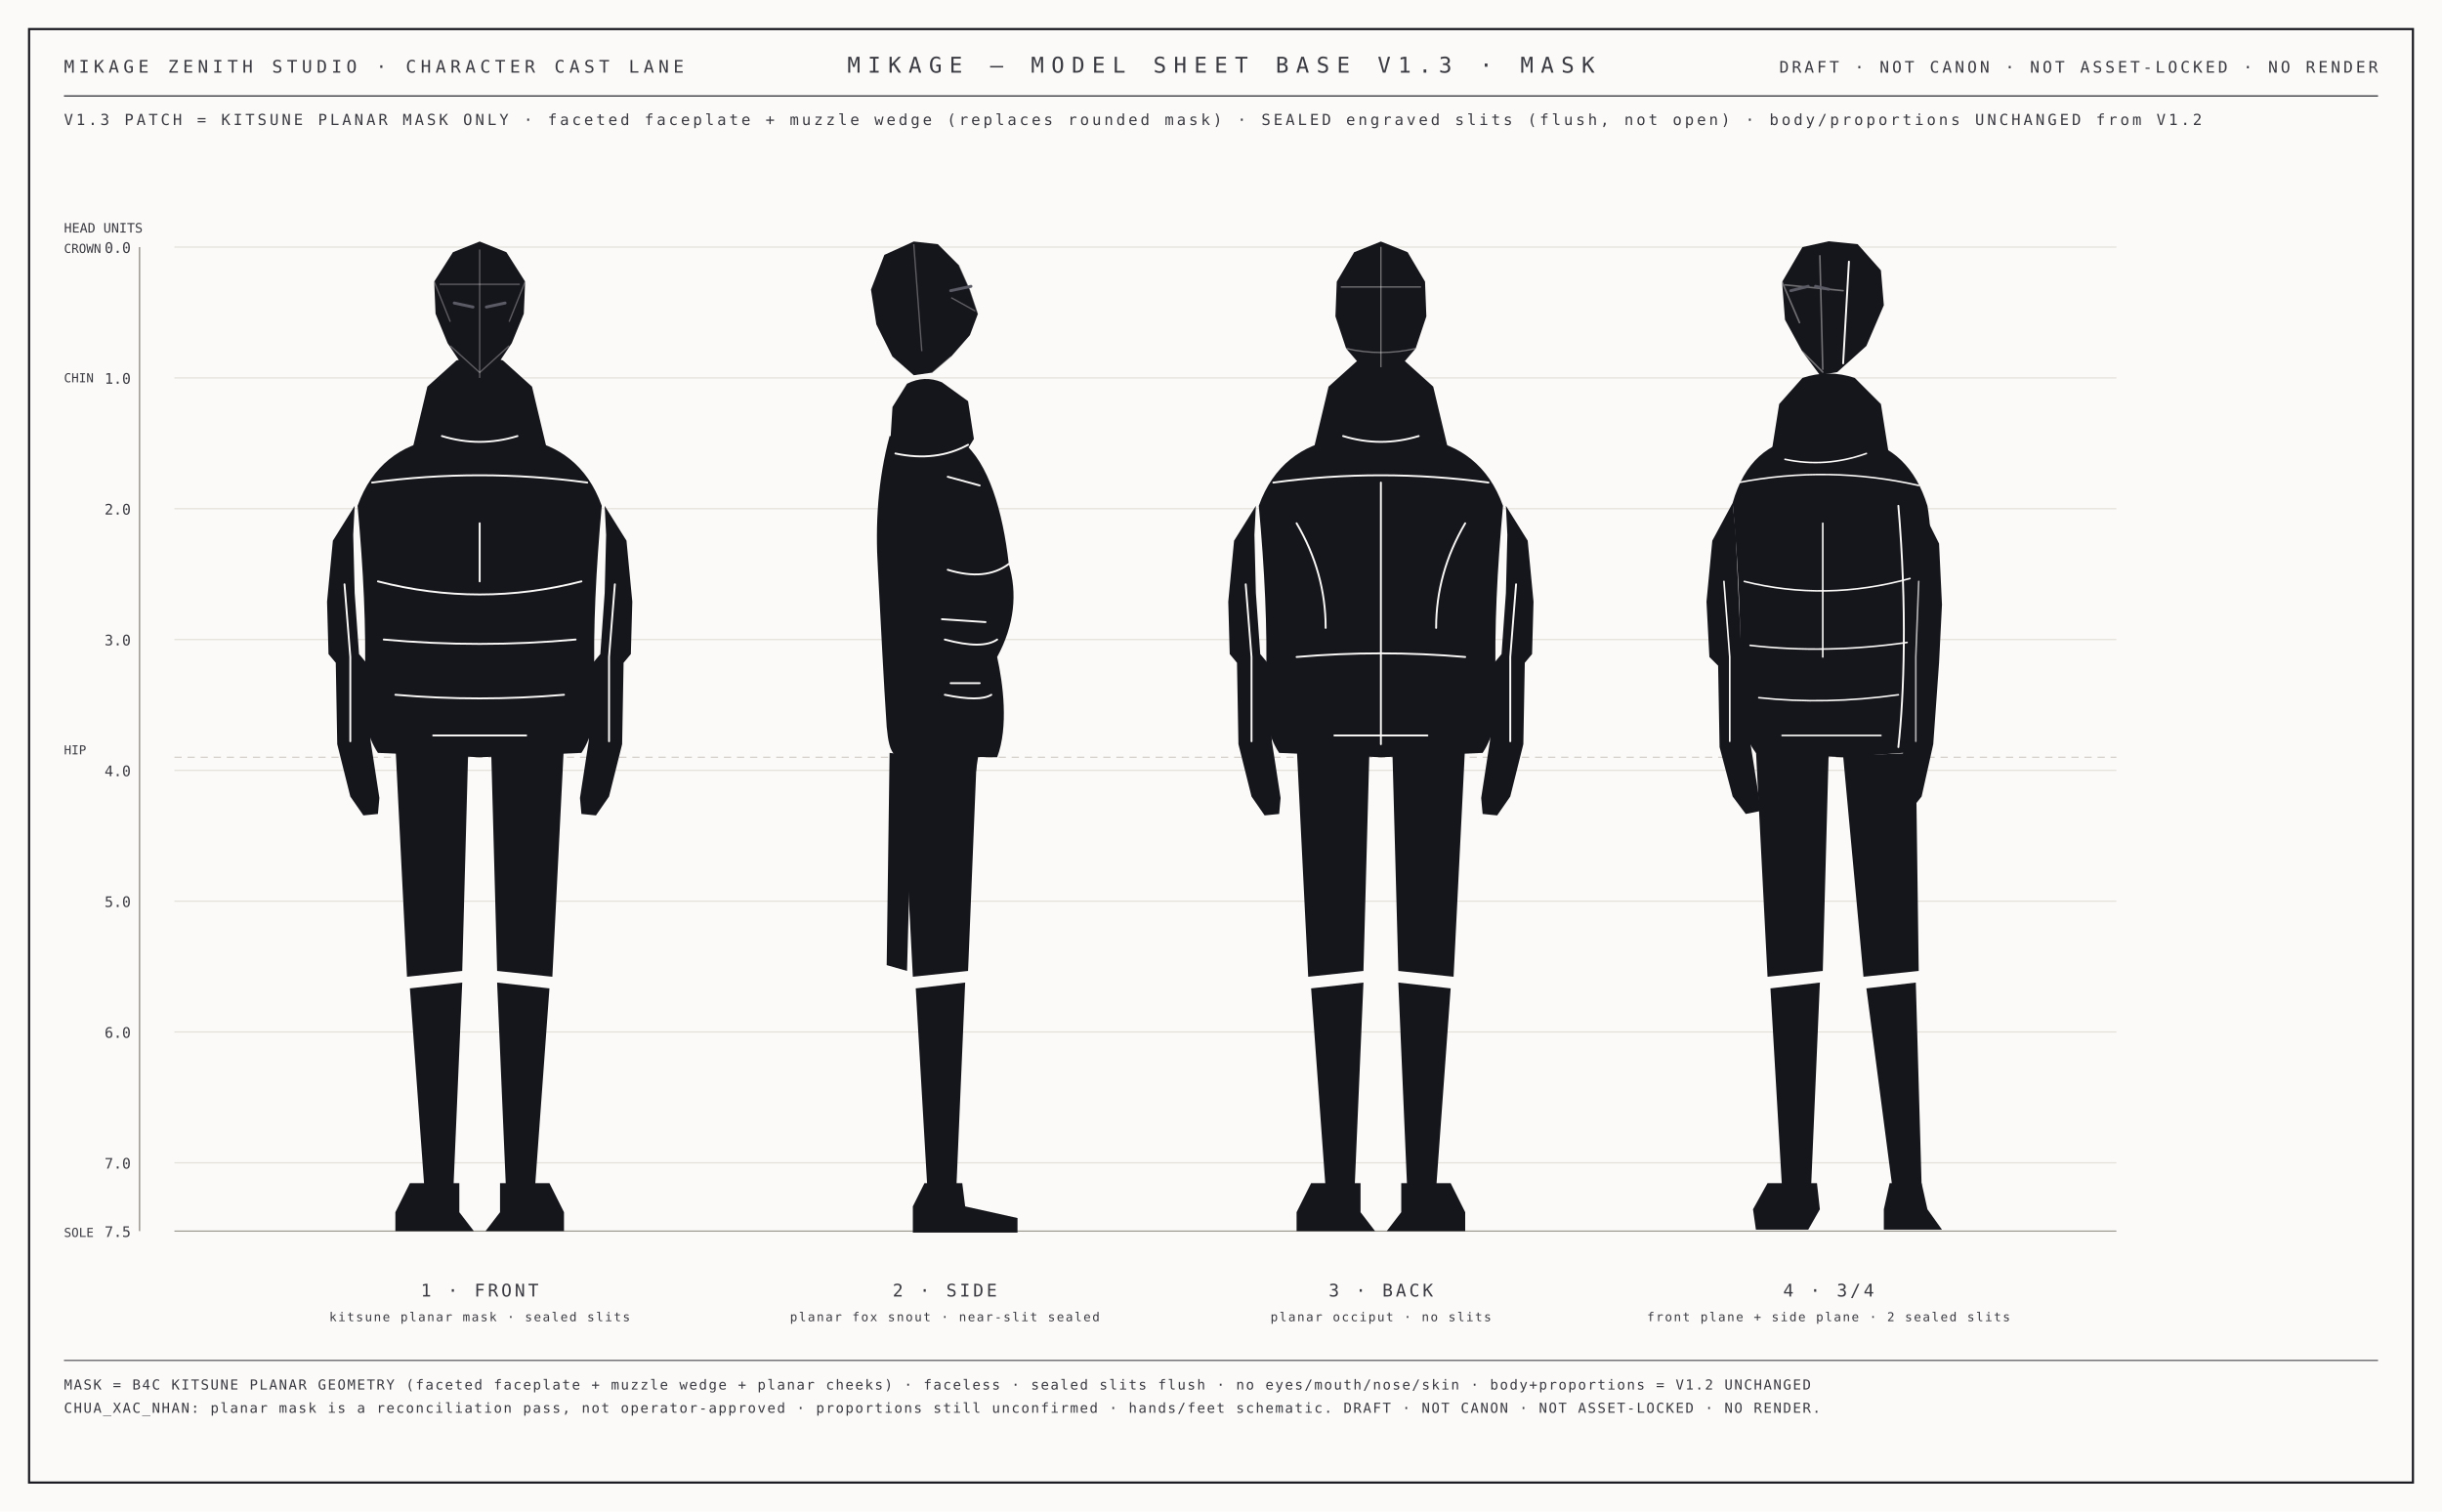
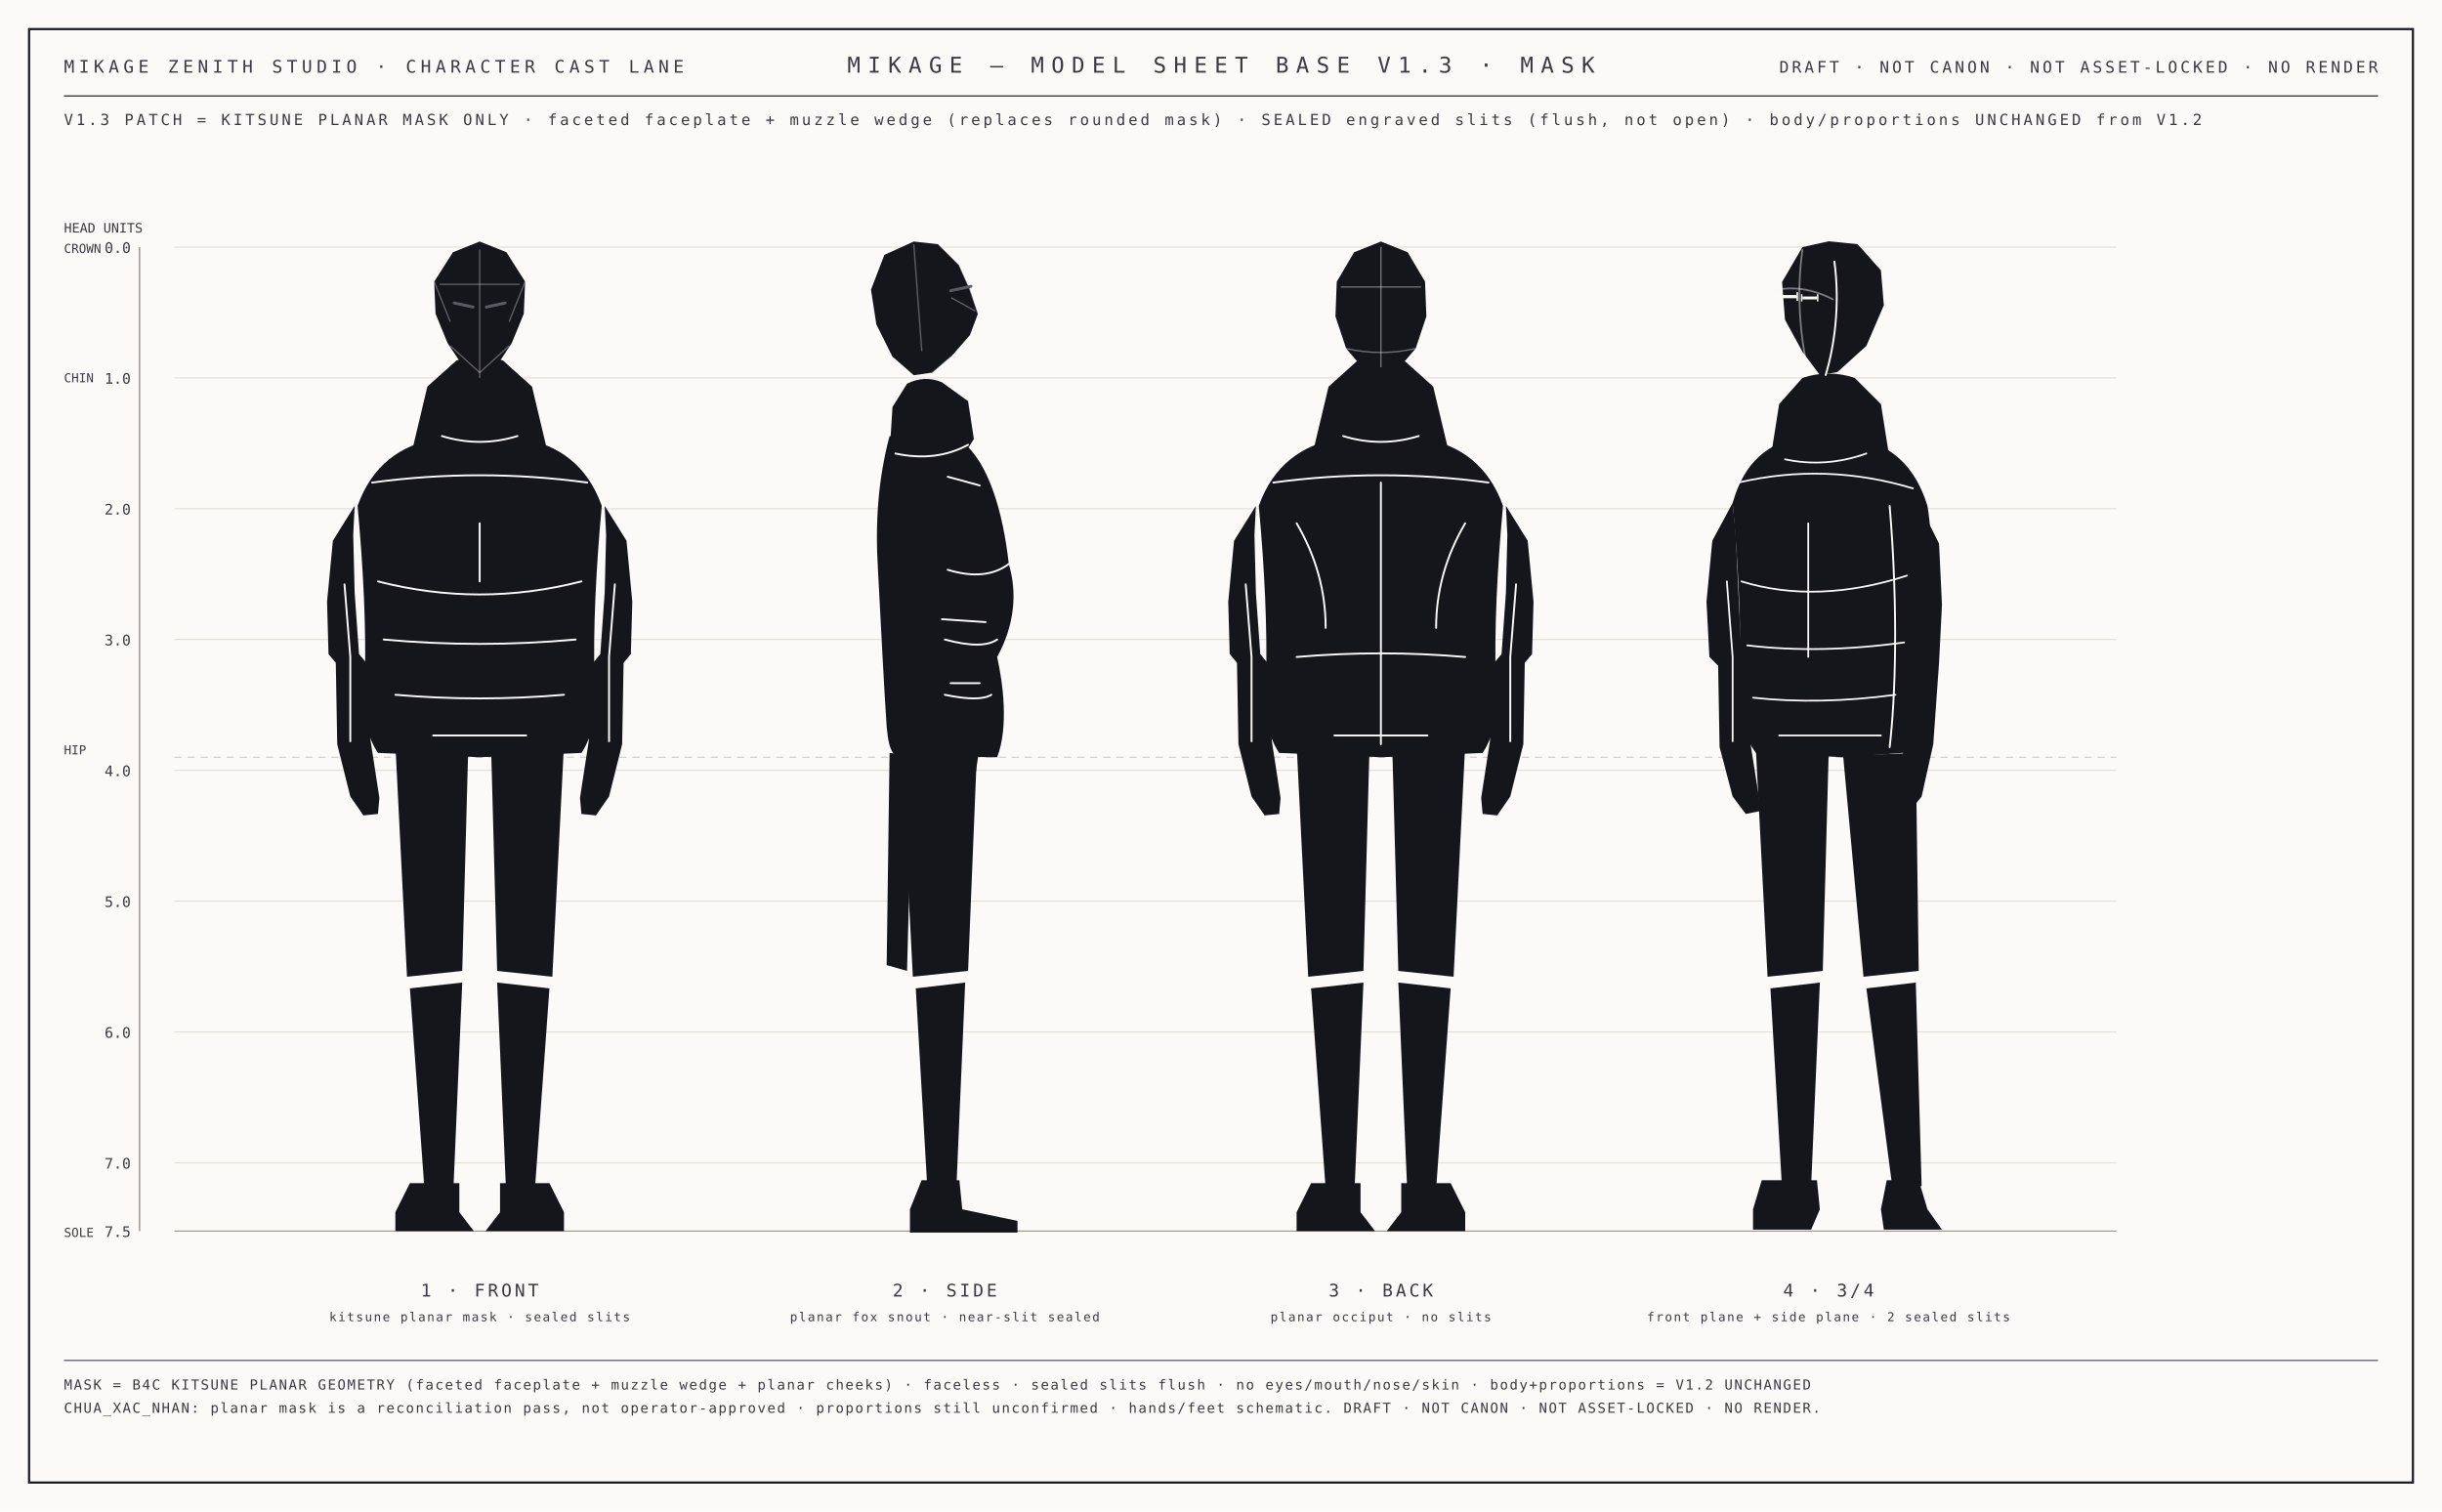
<svg xmlns="http://www.w3.org/2000/svg" viewBox="0 0 1680 1040" width="1680" height="1040" font-family="ui-monospace, 'Space Mono', monospace">
  <defs>
    <style>
      .mono{font-family:ui-monospace,'Space Mono',monospace;}
      text{fill:#3a3a42;}
    </style>
    <path id="maskKitsune" d="M0,-52 L20,-44 L34,-22 L33,2 L24,24 L12,42 L0,52 L-12,42 L-24,24 L-33,2 L-34,-22 L-20,-44 Z" />
    <g id="maskKitsuneFacets" fill="none">
      <path d="M0,-46 L0,50" />
      <path d="M-30,-20 L30,-20" />
      <path d="M-34,-22 L-22,8" />
      <path d="M34,-22 L22,8" />
      <path d="M-22,26 L0,46" />
      <path d="M22,26 L0,46" />
    </g>
    <g id="maskKitsuneSlits" fill="none" stroke="#5b5b66" stroke-width="2.2" stroke-linecap="round">
      <path d="M-19,-6 L-5,-3" />
      <path d="M19,-6 L5,-3" />
    </g>
    <path id="maskKitsuneProfile" d="M-8,-52 L10,-50 L26,-34 L34,-16 L40,2 L34,18 L20,34 L6,46 L-8,48 L-24,34 L-36,10 L-40,-16 L-30,-42 Z" />
    <g id="maskKitsuneProfileFacets" fill="none">
      <path d="M26,-34 L34,-16 L40,2" />
      <path d="M20,-10 L38,0" />
      <path d="M6,46 L20,34" />
      <path d="M-8,-50 L-2,30" />
    </g>
    <path id="maskKitsuneBack" d="M0,-52 L20,-44 L33,-22 L34,4 L26,28 L14,42 L0,46 L-14,42 L-26,28 L-34,4 L-33,-22 L-20,-44 Z" />
    <g id="maskKitsuneBackFacets" fill="none">
      <path d="M0,-48 L0,42" />
      <path d="M-30,-18 L30,-18" />
      <path d="M-26,28 Q0,34 26,28" />
    </g>
    <g id="bodyNoHelmet" fill="#15151c">
      <polygon points="372,512 422,520 418,668 380,672" />
      <polygon points="382,680 418,676 412,816 392,818" />
      <polygon points="488,512 438,520 442,668 480,672" />
      <polygon points="478,680 442,676 448,816 468,818" />
      <path d="M382,814 L416,814 L416,834 L426,847 L372,847 L372,834 Z" />
      <path d="M478,814 L444,814 L444,834 L434,847 L488,847 L488,834 Z" />
      <path d="M344,348 L329,372 L325,414 L326,450 L331,456 L332,512 L341,548 L350,561 L360,560 L361,549 L355,510 L352,456 L347,450 L344,408 L343,368 Z" />
      <path d="M516,348 L531,372 L535,414 L534,450 L529,456 L528,512 L519,548 L510,561 L500,560 L499,549 L505,510 L508,456 L513,450 L516,408 L517,368 Z" />
      <path d="M400,302 C376,306 356,320 346,348 C350,392 352,432 351,470 C350,492 352,506 360,518 L430,521 L500,518 C508,506 510,492 509,470 C508,432 510,392 514,348 C504,320 484,306 460,302 Z" />
      <path d="M384,308 L394,266 L414,248 Q430,243 446,248 L466,266 L476,308 L456,320 Q430,326 404,320 Z" />
    </g>
    <g id="frontBodySeams" fill="none" stroke="#fbfaf8" stroke-width="1.3" stroke-linecap="round">
      <path d="M356,332 Q430,322 504,332" />
      <path d="M360,400 Q430,418 500,400" />
      <path d="M430,360 L430,400" />
      <path d="M364,440 Q430,446 496,440" />
      <path d="M372,478 Q430,483 488,478" />
      <path d="M398,506 L462,506" />
      <path d="M337,402 L341,452 L341,510" />
      <path d="M523,402 L519,452 L519,510" />
      <path d="M404,300 Q430,308 456,300" />
    </g>
    <g id="backBodySeams" fill="none" stroke="#fbfaf8" stroke-width="1.3" stroke-linecap="round">
      <path d="M356,332 Q430,322 504,332" />
      <path d="M430,332 L430,512" />
      <path d="M372,360 Q392,394 392,432" />
      <path d="M488,360 Q468,394 468,432" />
      <path d="M372,452 Q430,447 488,452" />
      <path d="M398,506 L462,506" />
      <path d="M337,402 L341,452 L341,510" />
      <path d="M523,402 L519,452 L519,510" />
      <path d="M404,300 Q430,308 456,300" />
    </g>
  </defs>
  <rect width="1680" height="1040" fill="#fbfaf8" />
  <rect x="20" y="20" width="1640" height="1000" fill="none" stroke="#1a1a22" stroke-width="1.5" />
  <text class="mono" x="44" y="50" font-size="12" letter-spacing="3" fill="#3a3a42">MIKAGE ZENITH STUDIO  ·  CHARACTER CAST LANE</text>
  <text class="mono" x="840" y="50" font-size="15" letter-spacing="5" text-anchor="middle" fill="#1a1a22">MIKAGE — MODEL SHEET BASE  V1.3 · MASK</text>
  <text class="mono" x="1636" y="50" font-size="11" letter-spacing="2" text-anchor="end" fill="#b03a2e">DRAFT · NOT CANON · NOT ASSET-LOCKED · NO RENDER</text>
  <line x1="44" y1="66" x2="1636" y2="66" stroke="#1a1a22" stroke-width="0.8" />
  <text class="mono" x="44" y="86" font-size="10.5" letter-spacing="2" fill="#6a6a74">V1.3 PATCH = KITSUNE PLANAR MASK ONLY · faceted faceplate + muzzle wedge (replaces rounded mask) · SEALED engraved slits (flush, not open) · body/proportions UNCHANGED from V1.2</text>
  <g class="mono" font-size="10" fill="#6a6a74">
    <g stroke="#e3e0d9" stroke-width="0.8">
      <line x1="120" y1="170" x2="1456" y2="170" />
      <line x1="120" y1="260" x2="1456" y2="260" />
      <line x1="120" y1="350" x2="1456" y2="350" />
      <line x1="120" y1="440" x2="1456" y2="440" />
      <line x1="120" y1="521" x2="1456" y2="521" stroke="#d2cfc7" stroke-dasharray="5 4" />
      <line x1="120" y1="530" x2="1456" y2="530" />
      <line x1="120" y1="620" x2="1456" y2="620" />
      <line x1="120" y1="710" x2="1456" y2="710" />
      <line x1="120" y1="800" x2="1456" y2="800" />
      <line x1="120" y1="847" x2="1456" y2="847" stroke="#9a978f" />
    </g>
    <line x1="96" y1="170" x2="96" y2="847" stroke="#9a978f" stroke-width="1" />
    <g text-anchor="end" fill="#3a3a42">
      <text x="90" y="174">0.0</text>
      <text x="90" y="264">1.0</text>
      <text x="90" y="354">2.0</text>
      <text x="90" y="444">3.0</text>
      <text x="90" y="534">4.0</text>
      <text x="90" y="624">5.0</text>
      <text x="90" y="714">6.0</text>
      <text x="90" y="804">7.0</text>
      <text x="90" y="851">7.5</text>
    </g>
    <g fill="#9a9790" font-size="8.5">
      <text x="44" y="174">CROWN</text>
      <text x="44" y="263">CHIN</text>
      <text x="44" y="519">HIP</text>
      <text x="44" y="851">SOLE</text>
    </g>
    <text x="44" y="160" font-size="9" fill="#6a6a74">HEAD UNITS</text>
  </g>
  <use href="#bodyNoHelmet" transform="translate(-100,0)" />
  <use href="#maskKitsune" transform="translate(330,214) scale(0.92)" fill="#15151c" />
  <use href="#frontBodySeams" transform="translate(-100,0)" />
  <use href="#maskKitsuneFacets" transform="translate(330,214) scale(0.92)" stroke="#fbfaf8" stroke-width="1.0" stroke-opacity="0.32" />
  <use href="#maskKitsuneSlits" transform="translate(330,214) scale(0.92)" />
  <text class="mono" x="330" y="892" font-size="12" letter-spacing="2" text-anchor="middle" fill="#1a1a22">1 · FRONT</text>
  <text class="mono" x="330" y="909" font-size="8.5" letter-spacing="1" text-anchor="middle" fill="#6a6a74">kitsune planar mask · sealed slits</text>
  <g fill="#15151c">
    <polygon points="612,518 628,520 624,668 610,664" />
    <polygon points="620,516 672,520 666,668 628,672" />
    <polygon points="630,680 664,676 658,816 638,818" />
-     <path d="M636,814 L662,814 L664,830 L700,838 L700,848 L628,848 L628,830 Z" />
+     <path d="M634,812 L660,812 L662,832 L700,840 L700,848 L626,848 L626,832 Z" />
    <path d="M612,300 C604,330 602,360 604,392 C606,430 608,470 610,500 C611,510 612,516 616,520 L686,521 C694,500 690,470 686,452 C698,430 700,408 694,388 C690,352 680,318 662,304 Z" />
    <path d="M612,312 L614,280 L624,264 Q636,258 648,263 L666,276 L670,302 L660,318 Q636,324 616,318 Z" />
    <path d="M650,312 L672,322 L676,360 L674,420 L678,430 L676,500 L670,540 L660,556 L650,554 L652,508 L650,432 L646,424 L648,360 L646,326 Z" />
    <use href="#maskKitsuneProfile" transform="translate(636,214) scale(0.92)" />
  </g>
  <g fill="none" stroke="#fbfaf8" stroke-width="1.3" stroke-linecap="round">
    <path d="M652,392 Q678,400 694,388" />
    <path d="M650,440 Q676,447 686,440" />
    <path d="M650,478 Q674,483 682,478" />
    <path d="M652,328 L674,334" />
    <path d="M648,426 L678,428" />
    <path d="M654,470 L674,470" />
    <path d="M616,312 Q644,318 666,306" />
  </g>
  <use href="#maskKitsuneProfileFacets" transform="translate(636,214) scale(0.92)" stroke="#fbfaf8" stroke-width="1.0" stroke-opacity="0.32" />
  <path d="M654,200 L668,197" stroke="#5b5b66" stroke-width="2" stroke-linecap="round" />
  <text class="mono" x="650" y="892" font-size="12" letter-spacing="2" text-anchor="middle" fill="#1a1a22">2 · SIDE</text>
  <text class="mono" x="650" y="909" font-size="8.5" letter-spacing="1" text-anchor="middle" fill="#6a6a74">planar fox snout · near-slit sealed</text>
  <use href="#bodyNoHelmet" transform="translate(520,0)" />
  <use href="#maskKitsuneBack" transform="translate(950,214) scale(0.92)" fill="#15151c" />
  <use href="#backBodySeams" transform="translate(520,0)" />
  <use href="#maskKitsuneBackFacets" transform="translate(950,214) scale(0.92)" stroke="#fbfaf8" stroke-width="1.0" stroke-opacity="0.4" />
  <text class="mono" x="950" y="892" font-size="12" letter-spacing="2" text-anchor="middle" fill="#1a1a22">3 · BACK</text>
  <text class="mono" x="950" y="909" font-size="8.5" letter-spacing="1" text-anchor="middle" fill="#6a6a74">planar occiput · no slits</text>
  <g fill="#15151c">
    <polygon points="1268,520 1318,518 1320,668 1282,672" />
    <polygon points="1284,680 1318,676 1322,816 1302,818" />
-     <path d="M1300,814 L1322,814 L1326,832 L1336,846 L1296,846 L1296,832 Z" />
+     <path d="M1298,812 L1320,812 L1326,832 L1336,846 L1296,846 L1294,832 Z" />
    <path d="M1322,350 L1334,374 L1336,416 L1334,456 L1330,512 L1322,548 L1314,558 L1306,552 L1310,510 L1312,456 L1314,410 L1314,366 Z" />
    <polygon points="1208,516 1258,520 1254,668 1216,672" />
    <polygon points="1218,680 1252,676 1246,816 1226,818" />
-     <path d="M1216,814 L1250,814 L1252,832 L1244,846 L1208,846 L1206,832 Z" />
+     <path d="M1212,812 L1250,812 L1252,832 L1246,846 L1206,846 L1206,832 Z" />
    <path d="M1242,300 C1216,304 1200,318 1192,346 C1196,390 1198,432 1197,470 C1196,492 1199,506 1208,518 L1268,521 L1322,517 C1330,500 1330,474 1328,450 C1330,412 1330,372 1326,348 C1318,322 1302,306 1278,302 Z" />
    <path d="M1218,316 L1224,278 L1240,260 Q1258,254 1276,260 L1294,278 L1300,316 L1280,326 Q1256,332 1232,326 Z" />
    <path d="M1192,346 L1178,372 L1174,414 L1176,452 L1182,458 L1183,514 L1192,548 L1201,560 L1211,558 L1210,548 L1204,510 L1202,456 L1198,450 L1196,408 L1194,366 Z" />
    <path d="M1258,166 L1240,170 L1226,194 L1228,220 L1240,242 L1252,258 L1264,256 L1284,238 L1296,210 L1294,186 L1278,168 Z" />
  </g>
-   <g fill="none" stroke="#fbfaf8" stroke-width="1.1" stroke-linecap="round">
-     <path d="M1252,176 L1254,254" stroke-opacity="0.4" />
-     <path d="M1228,196 L1268,200" stroke-opacity="0.4" />
-     <path d="M1226,194 L1238,222" stroke-opacity="0.4" />
-     <path d="M1240,242 L1254,256" stroke-opacity="0.4" />
-     <path d="M1272,180 L1268,250" stroke-width="1.3" />
-     <path d="M1196,332 Q1258,320 1320,334" />
-     <path d="M1200,400 Q1256,414 1314,398" />
-     <path d="M1254,360 L1254,452" />
-     <path d="M1204,444 Q1256,450 1312,442" />
-     <path d="M1210,480 Q1256,485 1306,478" />
-     <path d="M1226,506 L1294,506" />
-     <path d="M1306,348 C1312,418 1310,478 1306,514" stroke-width="1.3" />
-     <path d="M1186,400 L1190,452 L1190,510" />
-     <path d="M1320,400 L1318,452 L1318,510" stroke-opacity="0.7" />
+   <g fill="#fbfaf8" stroke="none">
+     <rect x="1223" y="203" width="13" height="2.2" />
+     <rect x="1222" y="201" width="1.1" height="6" />
+     <rect x="1235.9" y="201" width="1.1" height="6" />
+     <rect x="1240" y="204" width="10" height="2" />
+     <rect x="1239" y="202.4" width="1" height="5" />
+     <rect x="1250" y="202.4" width="1" height="5" />
+   </g>
+   <g fill="none" stroke="#fbfaf8" stroke-width="1.2" stroke-linecap="round">
+     <path d="M1240,172 C1236,200 1238,230 1244,256" stroke-opacity="0.45" />
+     <path d="M1219,200 Q1240,195 1261,206" stroke-opacity="0.45" />
+     <path d="M1262,180 C1266,210 1262,238 1256,258" stroke-width="1.3" />
+     <path d="M1196,332 Q1256,318 1316,336" />
+     <path d="M1198,400 Q1250,416 1312,396" />
+     <path d="M1244,360 L1244,452" />
+     <path d="M1202,444 Q1252,450 1310,442" />
+     <path d="M1206,480 Q1252,485 1304,478" />
+     <path d="M1224,506 L1294,506" />
+     <path d="M1300,348 C1306,420 1304,480 1300,514" stroke-width="1.3" />
+     <path d="M1188,400 L1192,452 L1192,510" />
    <path d="M1228,316 Q1256,322 1284,312" />
-   </g>
-   <g fill="none" stroke="#5b5b66" stroke-width="2" stroke-linecap="round">
-     <path d="M1232,200 L1244,197" />
-     <path d="M1258,199 L1249,197" />
  </g>
  <text class="mono" x="1258" y="892" font-size="12" letter-spacing="2" text-anchor="middle" fill="#1a1a22">4 · 3/4</text>
  <text class="mono" x="1258" y="909" font-size="8.5" letter-spacing="1" text-anchor="middle" fill="#6a6a74">front plane + side plane · 2 sealed slits</text>
  <g class="mono">
    <line x1="44" y1="936" x2="1636" y2="936" stroke="#1a1a22" stroke-width="0.6" />
    <text x="44" y="956" font-size="9.5" letter-spacing="1" fill="#3a3a42">MASK = B4C KITSUNE PLANAR GEOMETRY (faceted faceplate + muzzle wedge + planar cheeks) · faceless · sealed slits flush · no eyes/mouth/nose/skin · body+proportions = V1.2 UNCHANGED</text>
    <text x="44" y="972" font-size="9.5" letter-spacing="1" fill="#6a6a74">CHUA_XAC_NHAN: planar mask is a reconciliation pass, not operator-approved · proportions still unconfirmed · hands/feet schematic.   DRAFT · NOT CANON · NOT ASSET-LOCKED · NO RENDER.</text>
  </g>
</svg>
